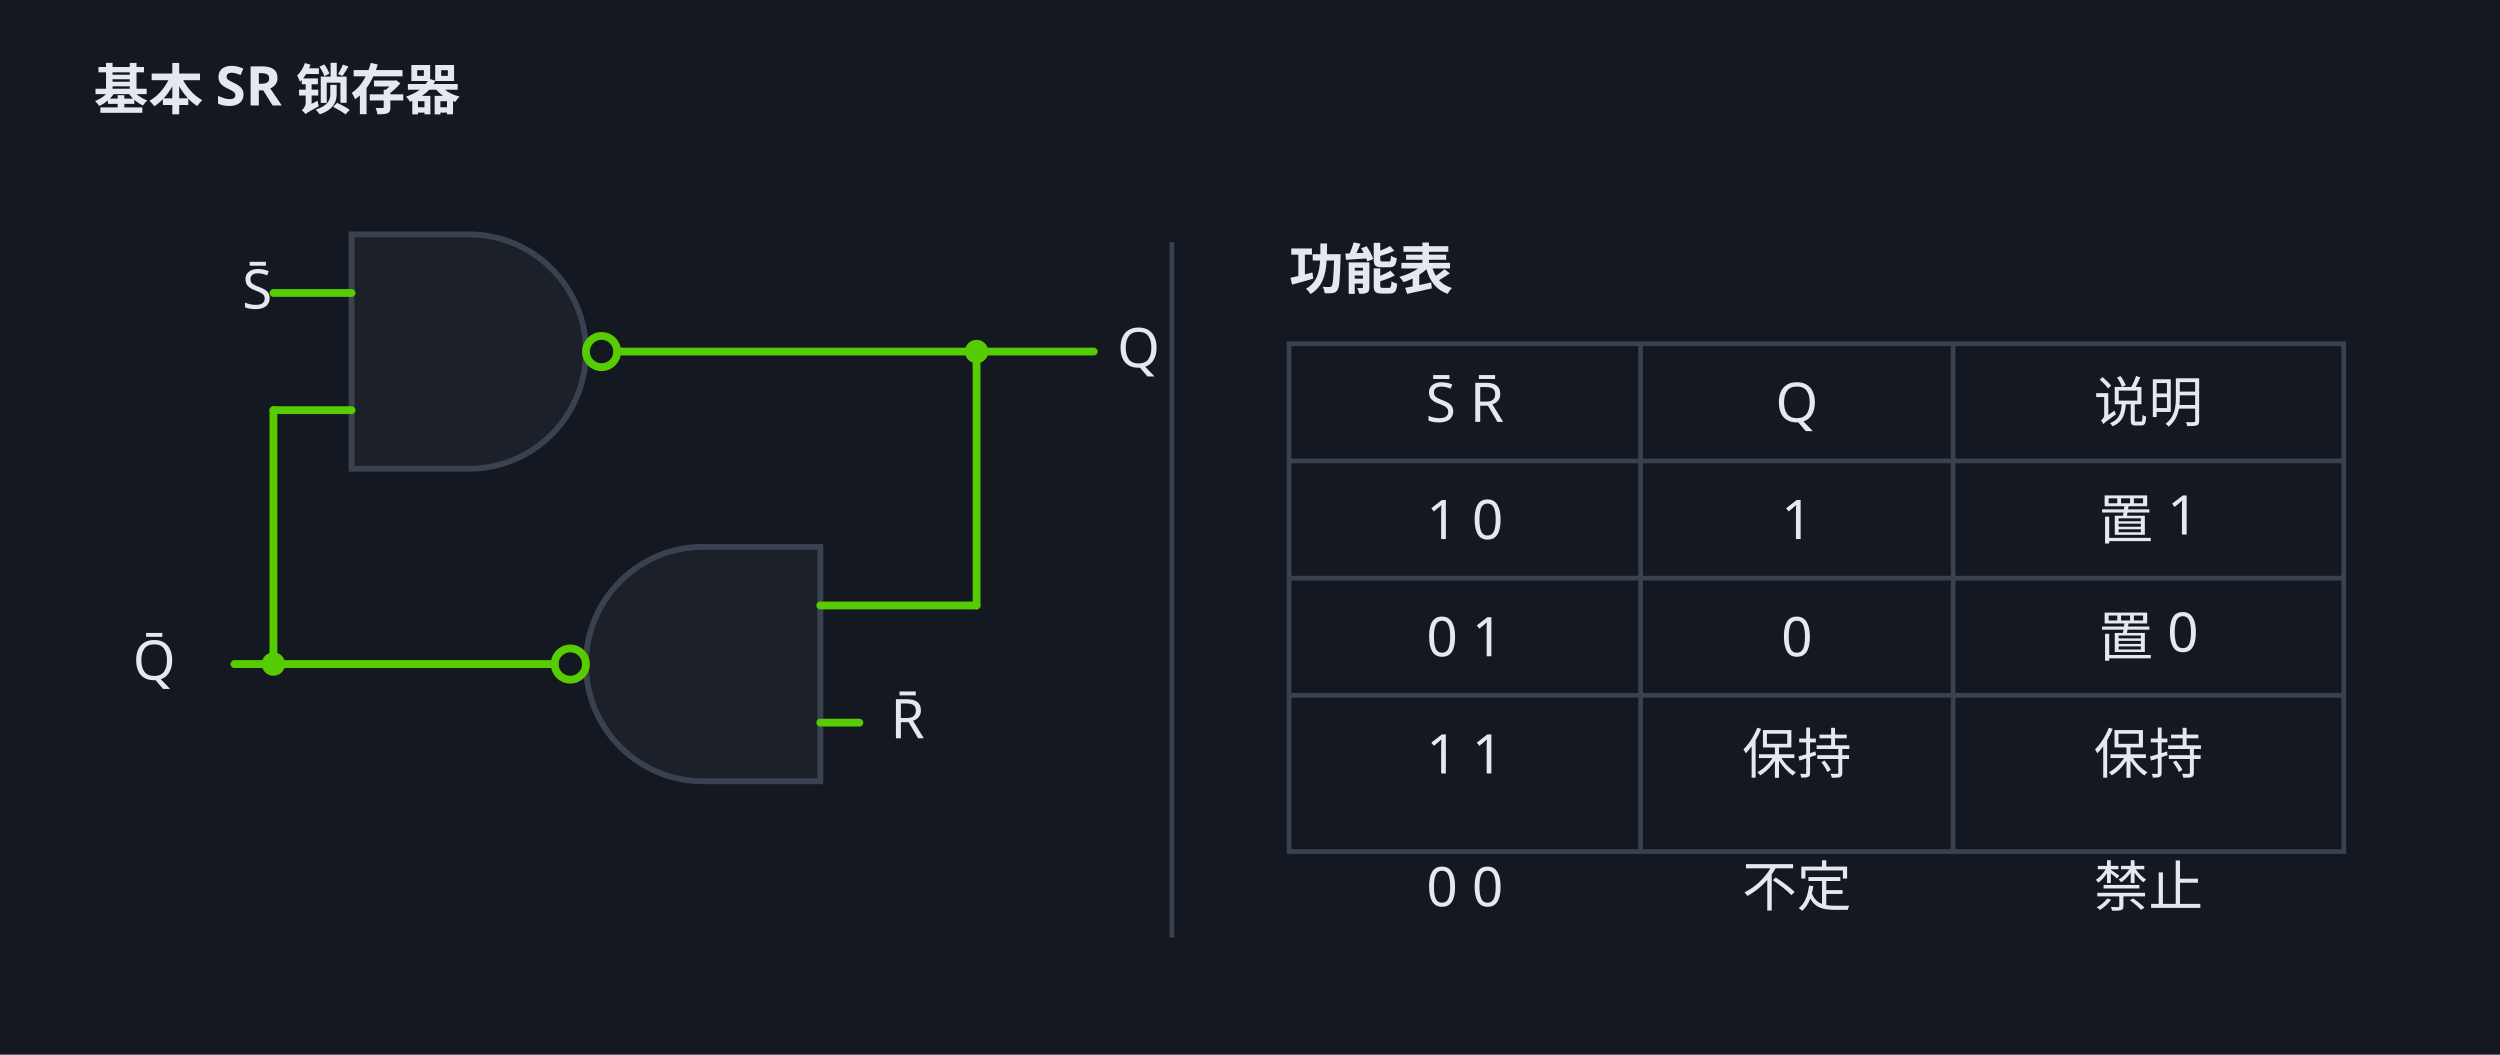
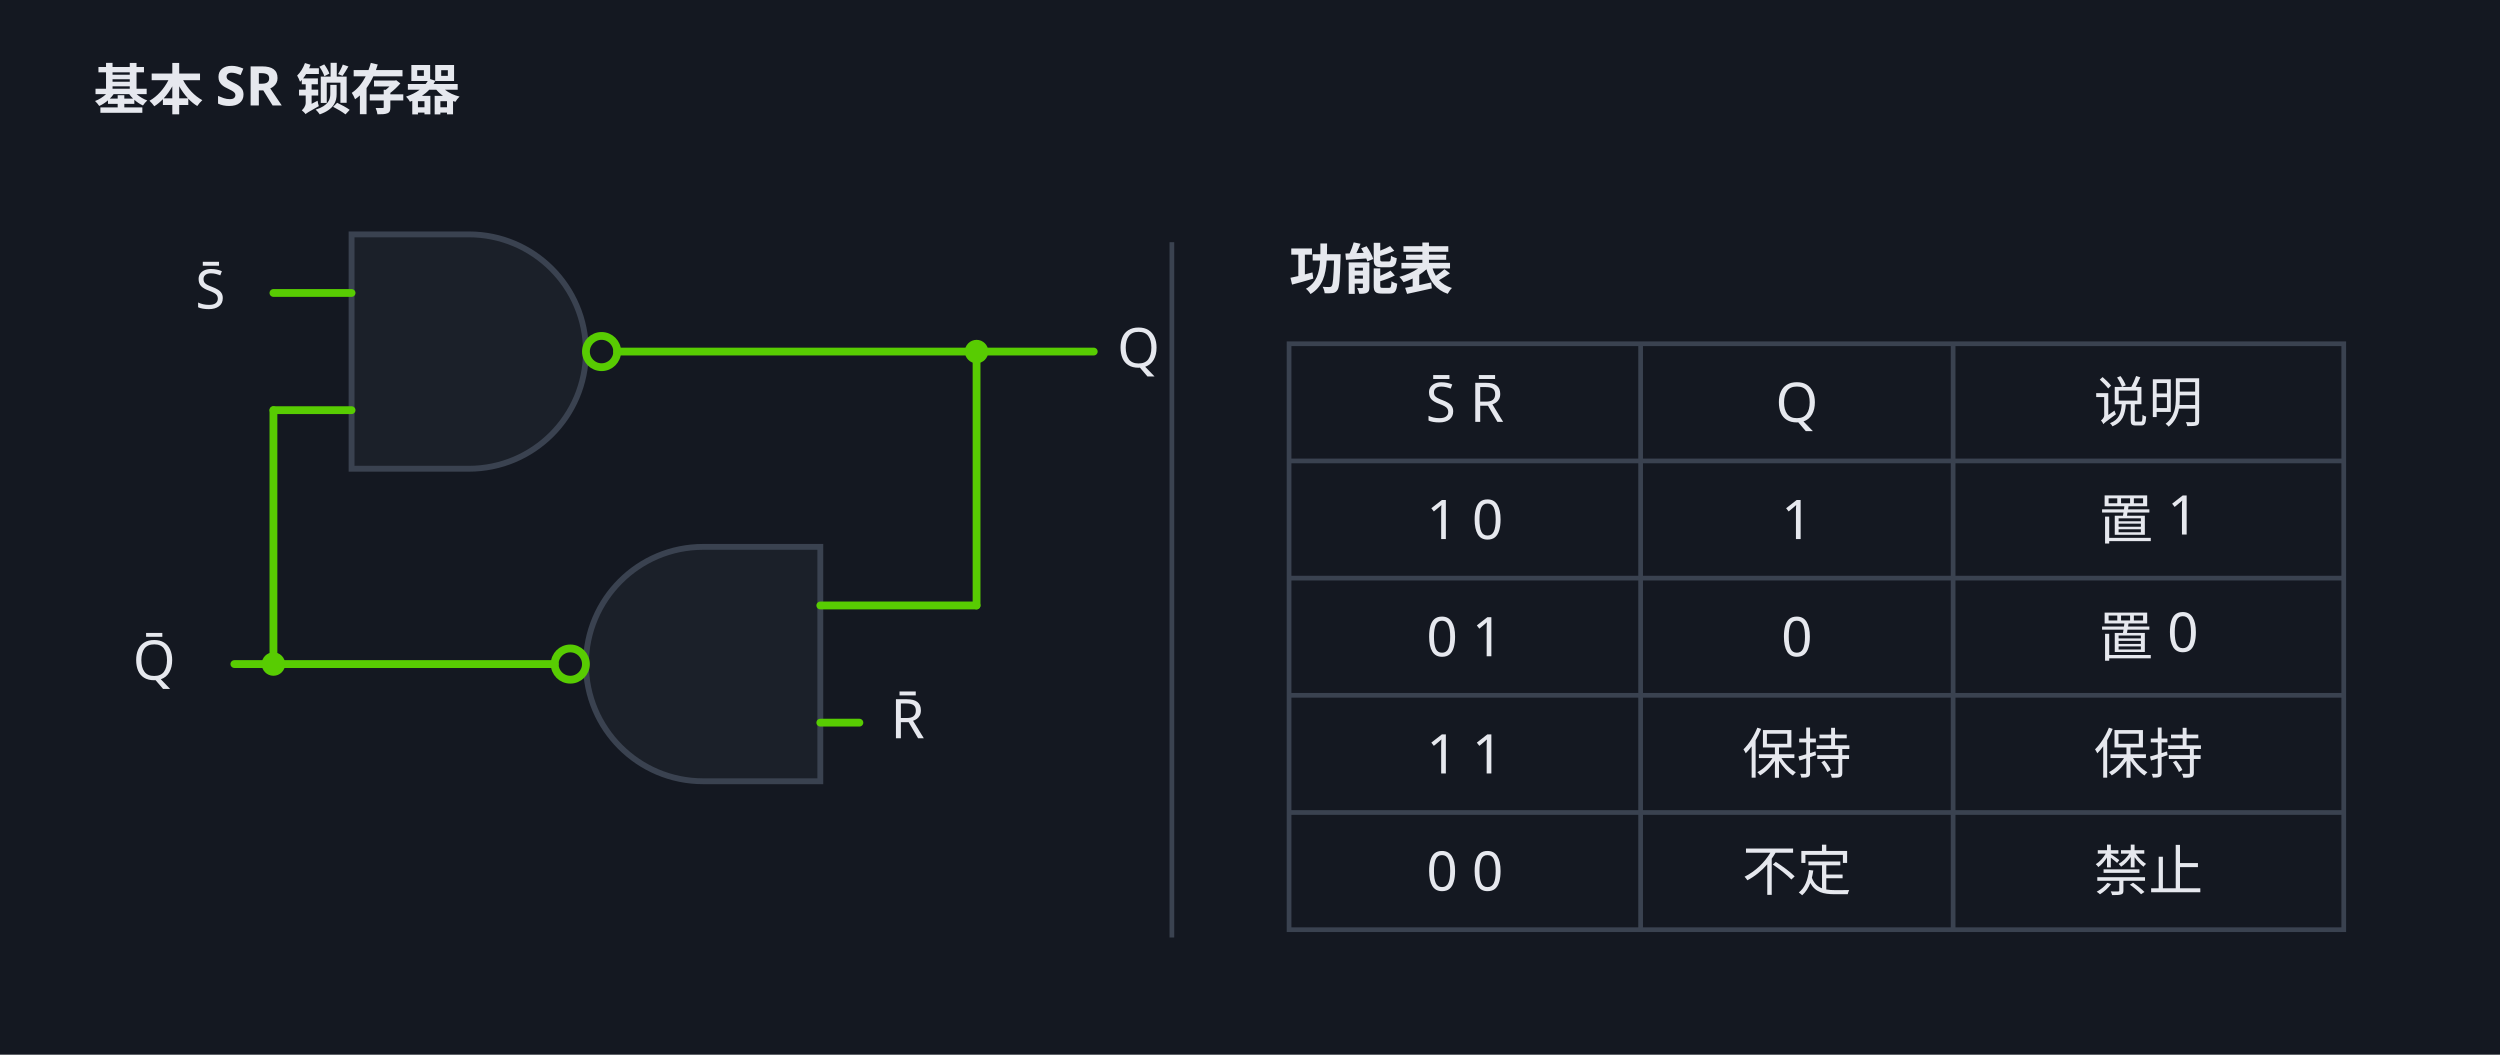
<svg xmlns="http://www.w3.org/2000/svg" viewBox="0 0 640 270" role="img" aria-label="与非门构成的基本 SR 锁存器及功能表">
  <style>
.s{fill:none;stroke:#58cc02;stroke-width:2;stroke-linecap:round;stroke-linejoin:round}
.t{fill:#e6e8ee;font-family:"Segoe UI","Microsoft YaHei",sans-serif;font-size:14px}
.b{fill:#e6e8ee;font-family:"Segoe UI","Microsoft YaHei",sans-serif;font-size:14px;font-weight:600}
.m{fill:#9aa2b1;font-family:"Segoe UI","Microsoft YaHei",sans-serif;font-size:12.5px}
.g{fill:none;stroke:#3a4250;stroke-width:1.2}
.box{fill:#1b2029;stroke:#3a4250;stroke-width:1.5}
.hl{fill:none;stroke:#58cc02;stroke-width:2;stroke-dasharray:6 4}
</style>
  <rect width="100%" height="100%" fill="#141821" />
  <text x="24" y="28" class="b">基本 SR 锁存器</text>
  <path d="M90 60 h30 a30 30 0 0 1 0 60 h-30 z" class="box" />
  <path d="M210 140 h-30 a30 30 0 0 0 0 60 h30 z" class="box" />
  <circle cx="154" cy="90" r="4" class="s" />
  <circle cx="146" cy="170" r="4" class="s" />
-   <text x="62" y="79" class="t">S̄</text>
+   <text x="50" y="79" class="t">S̄</text>
  <line x1="70" y1="75" x2="90" y2="75" class="s" />
  <text x="228" y="189" class="t">R̄</text>
  <line x1="220" y1="185" x2="210" y2="185" class="s" />
  <line x1="158" y1="90" x2="280" y2="90" class="s" />
  <text x="286" y="94" class="t">Q</text>
  <line x1="250" y1="90" x2="250" y2="155" class="s" />
  <line x1="250" y1="155" x2="210" y2="155" class="s" />
  <circle cx="250" cy="90" r="3" fill="#58cc02" />
  <line x1="142" y1="170" x2="60" y2="170" class="s" />
  <text x="34" y="174" class="t">Q̄</text>
  <line x1="70" y1="170" x2="70" y2="105" class="s" />
  <line x1="70" y1="105" x2="90" y2="105" class="s" />
  <circle cx="70" cy="170" r="3" fill="#58cc02" />
  <line x1="300" y1="62" x2="300" y2="240" class="g" />
  <text x="330" y="74" class="b">功能表</text>
-   <rect x="330" y="88" width="270" height="130" rx="0" class="g" />
+   <rect x="330" y="88" width="270" height="150" rx="0" class="g" />
  <line x1="330" y1="118" x2="600" y2="118" class="g" />
  <line x1="330" y1="148" x2="600" y2="148" class="g" />
  <line x1="330" y1="178" x2="600" y2="178" class="g" />
-   <line x1="420" y1="88" x2="420" y2="218" class="g" />
-   <line x1="500" y1="88" x2="500" y2="218" class="g" />
+   <line x1="330" y1="208" x2="600" y2="208" class="g" />
+   <line x1="420" y1="88" x2="420" y2="238" class="g" />
+   <line x1="500" y1="88" x2="500" y2="238" class="g" />
  <text x="375" y="108" class="t" text-anchor="middle">S̄ R̄</text>
  <text x="460" y="108" class="t" text-anchor="middle">Q</text>
  <text x="550" y="108" class="t" text-anchor="middle">说明</text>
  <text x="375" y="138" class="t" text-anchor="middle">1 0</text>
  <text x="460" y="138" class="t" text-anchor="middle">1</text>
  <text x="550" y="138" class="t" text-anchor="middle">置 1</text>
  <text x="375" y="168" class="t" text-anchor="middle">0 1</text>
  <text x="460" y="168" class="t" text-anchor="middle">0</text>
  <text x="550" y="168" class="t" text-anchor="middle">置 0</text>
  <text x="375" y="198" class="t" text-anchor="middle">1 1</text>
  <text x="460" y="198" class="t" text-anchor="middle">保持</text>
  <text x="550" y="198" class="t" text-anchor="middle">保持</text>
-   <text x="375" y="232" class="t" text-anchor="middle">0 0</text>
-   <text x="460" y="232" class="t" text-anchor="middle">不定</text>
-   <text x="550" y="232" class="t" text-anchor="middle">禁止</text>
+   <text x="375" y="228" class="t" text-anchor="middle">0 0</text>
+   <text x="460" y="228" class="t" text-anchor="middle">不定</text>
+   <text x="550" y="228" class="t" text-anchor="middle">禁止</text>
</svg>
